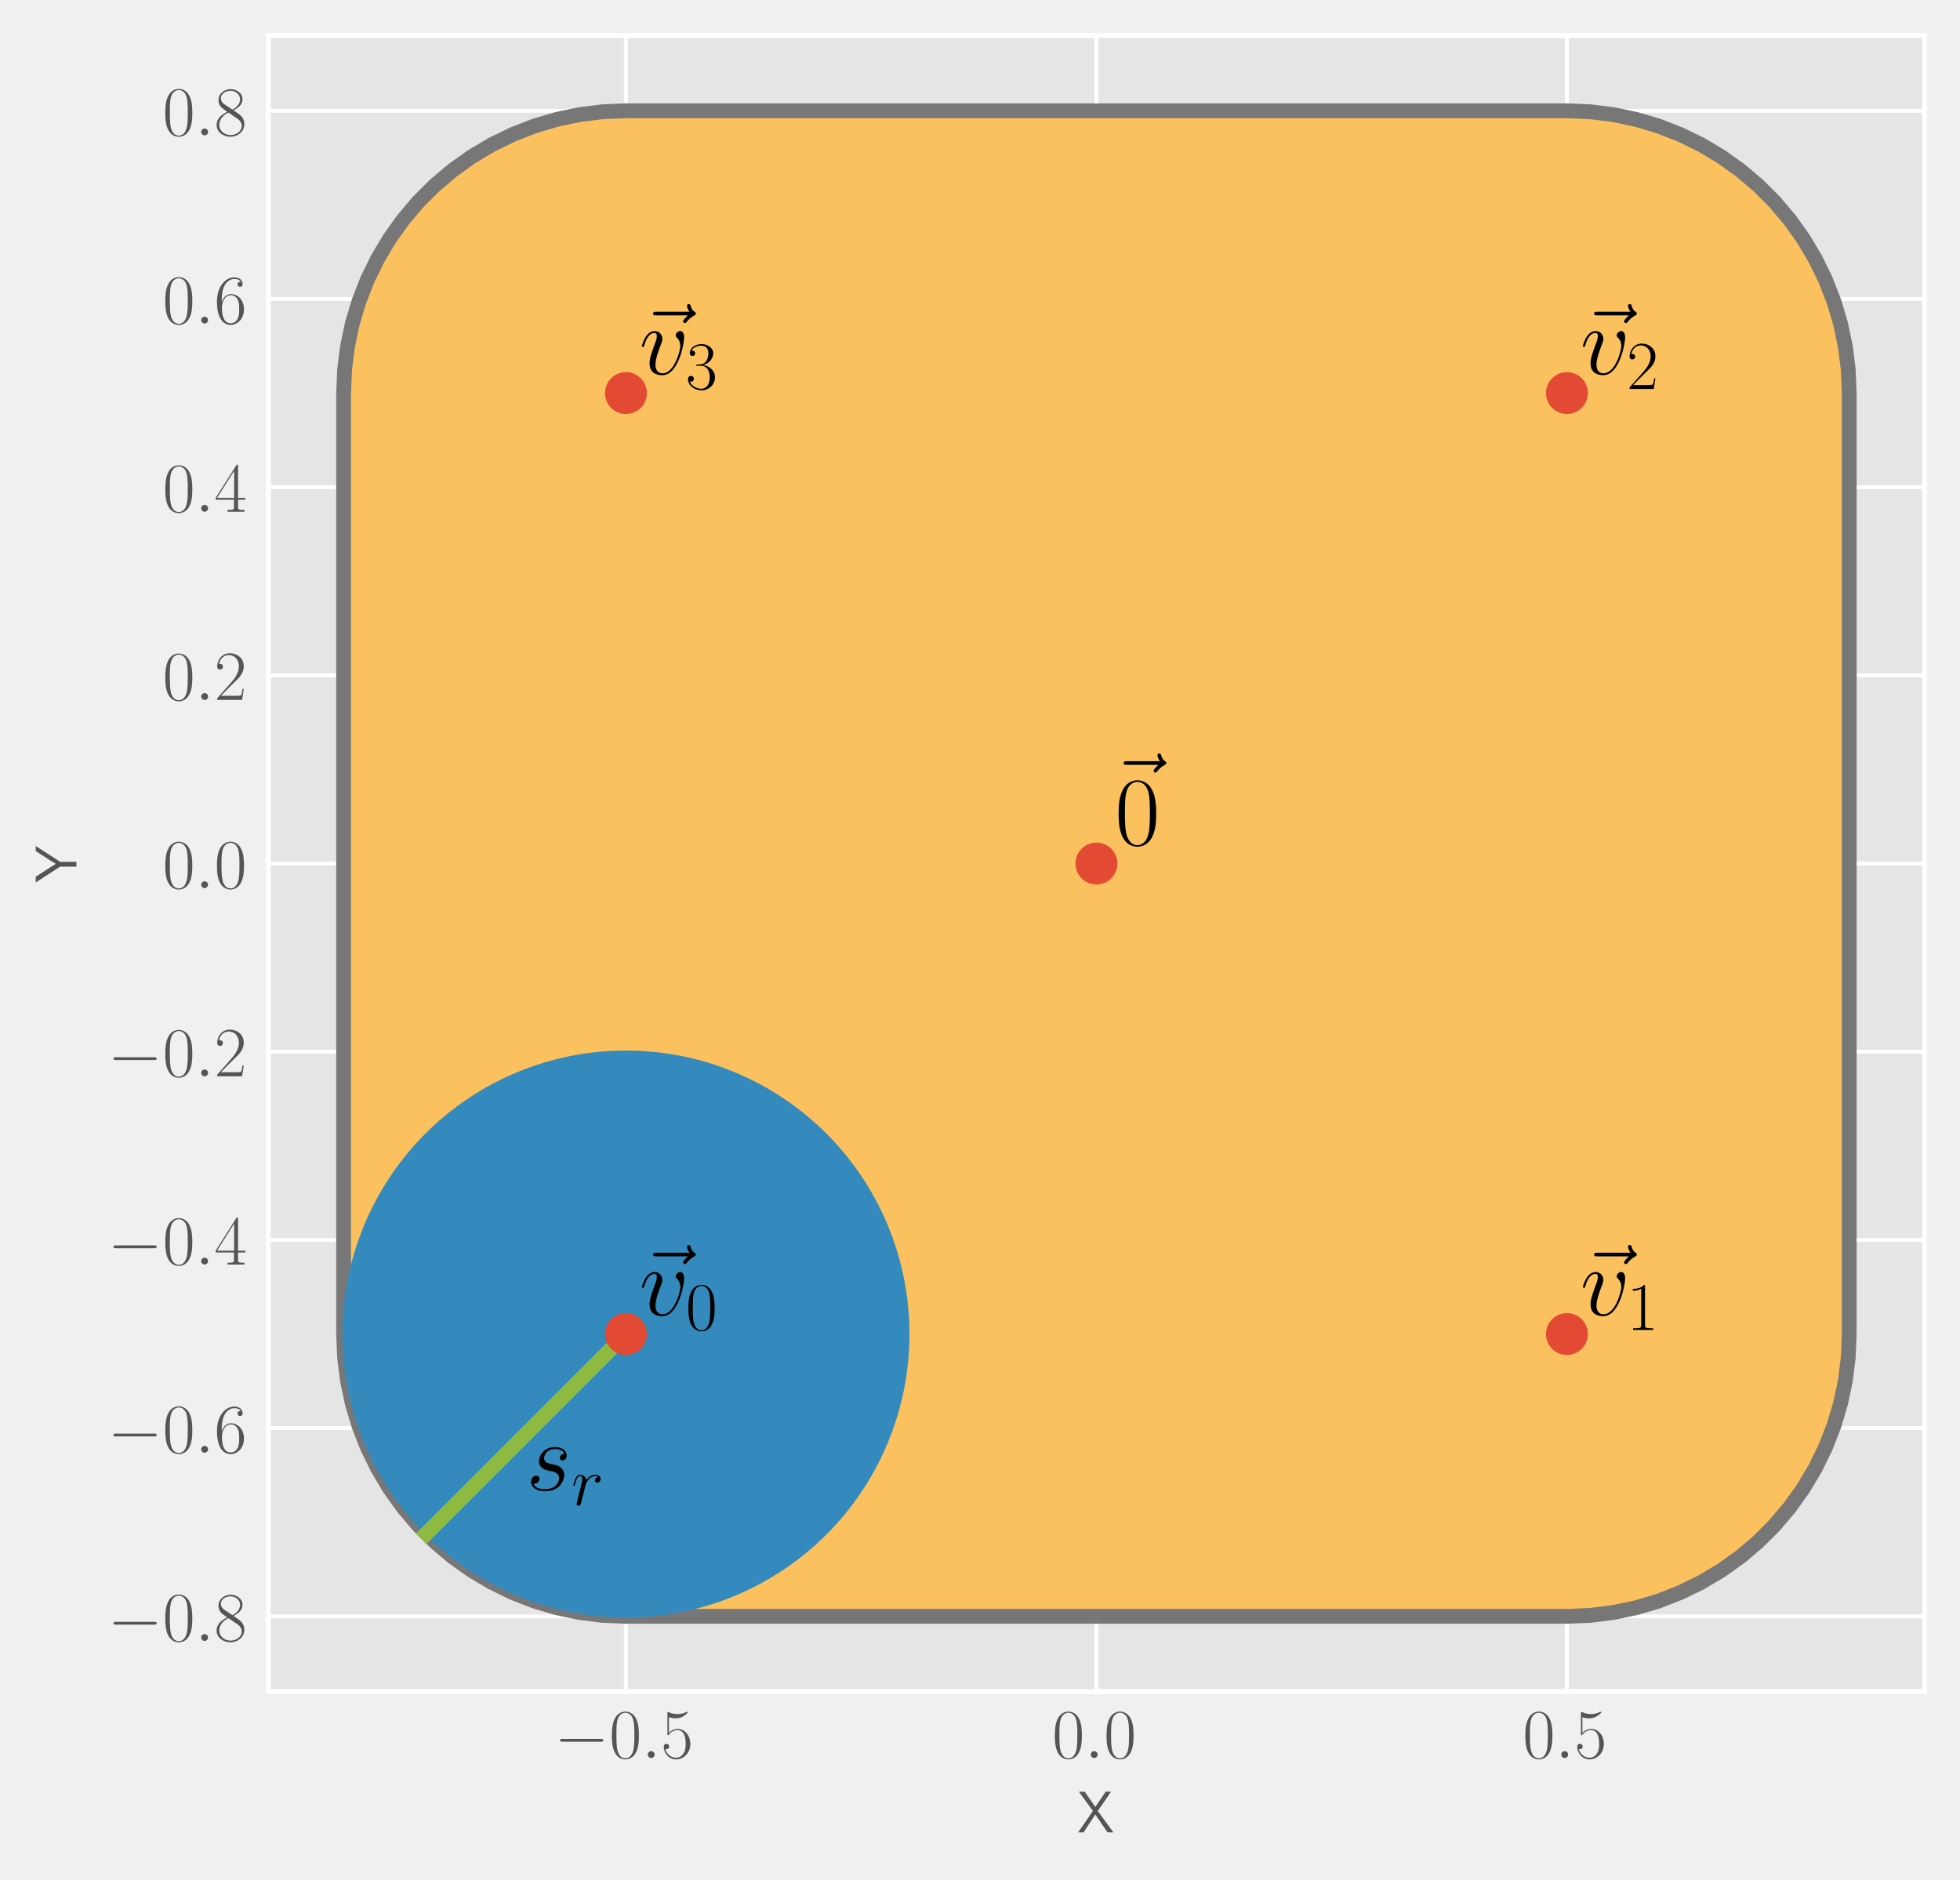
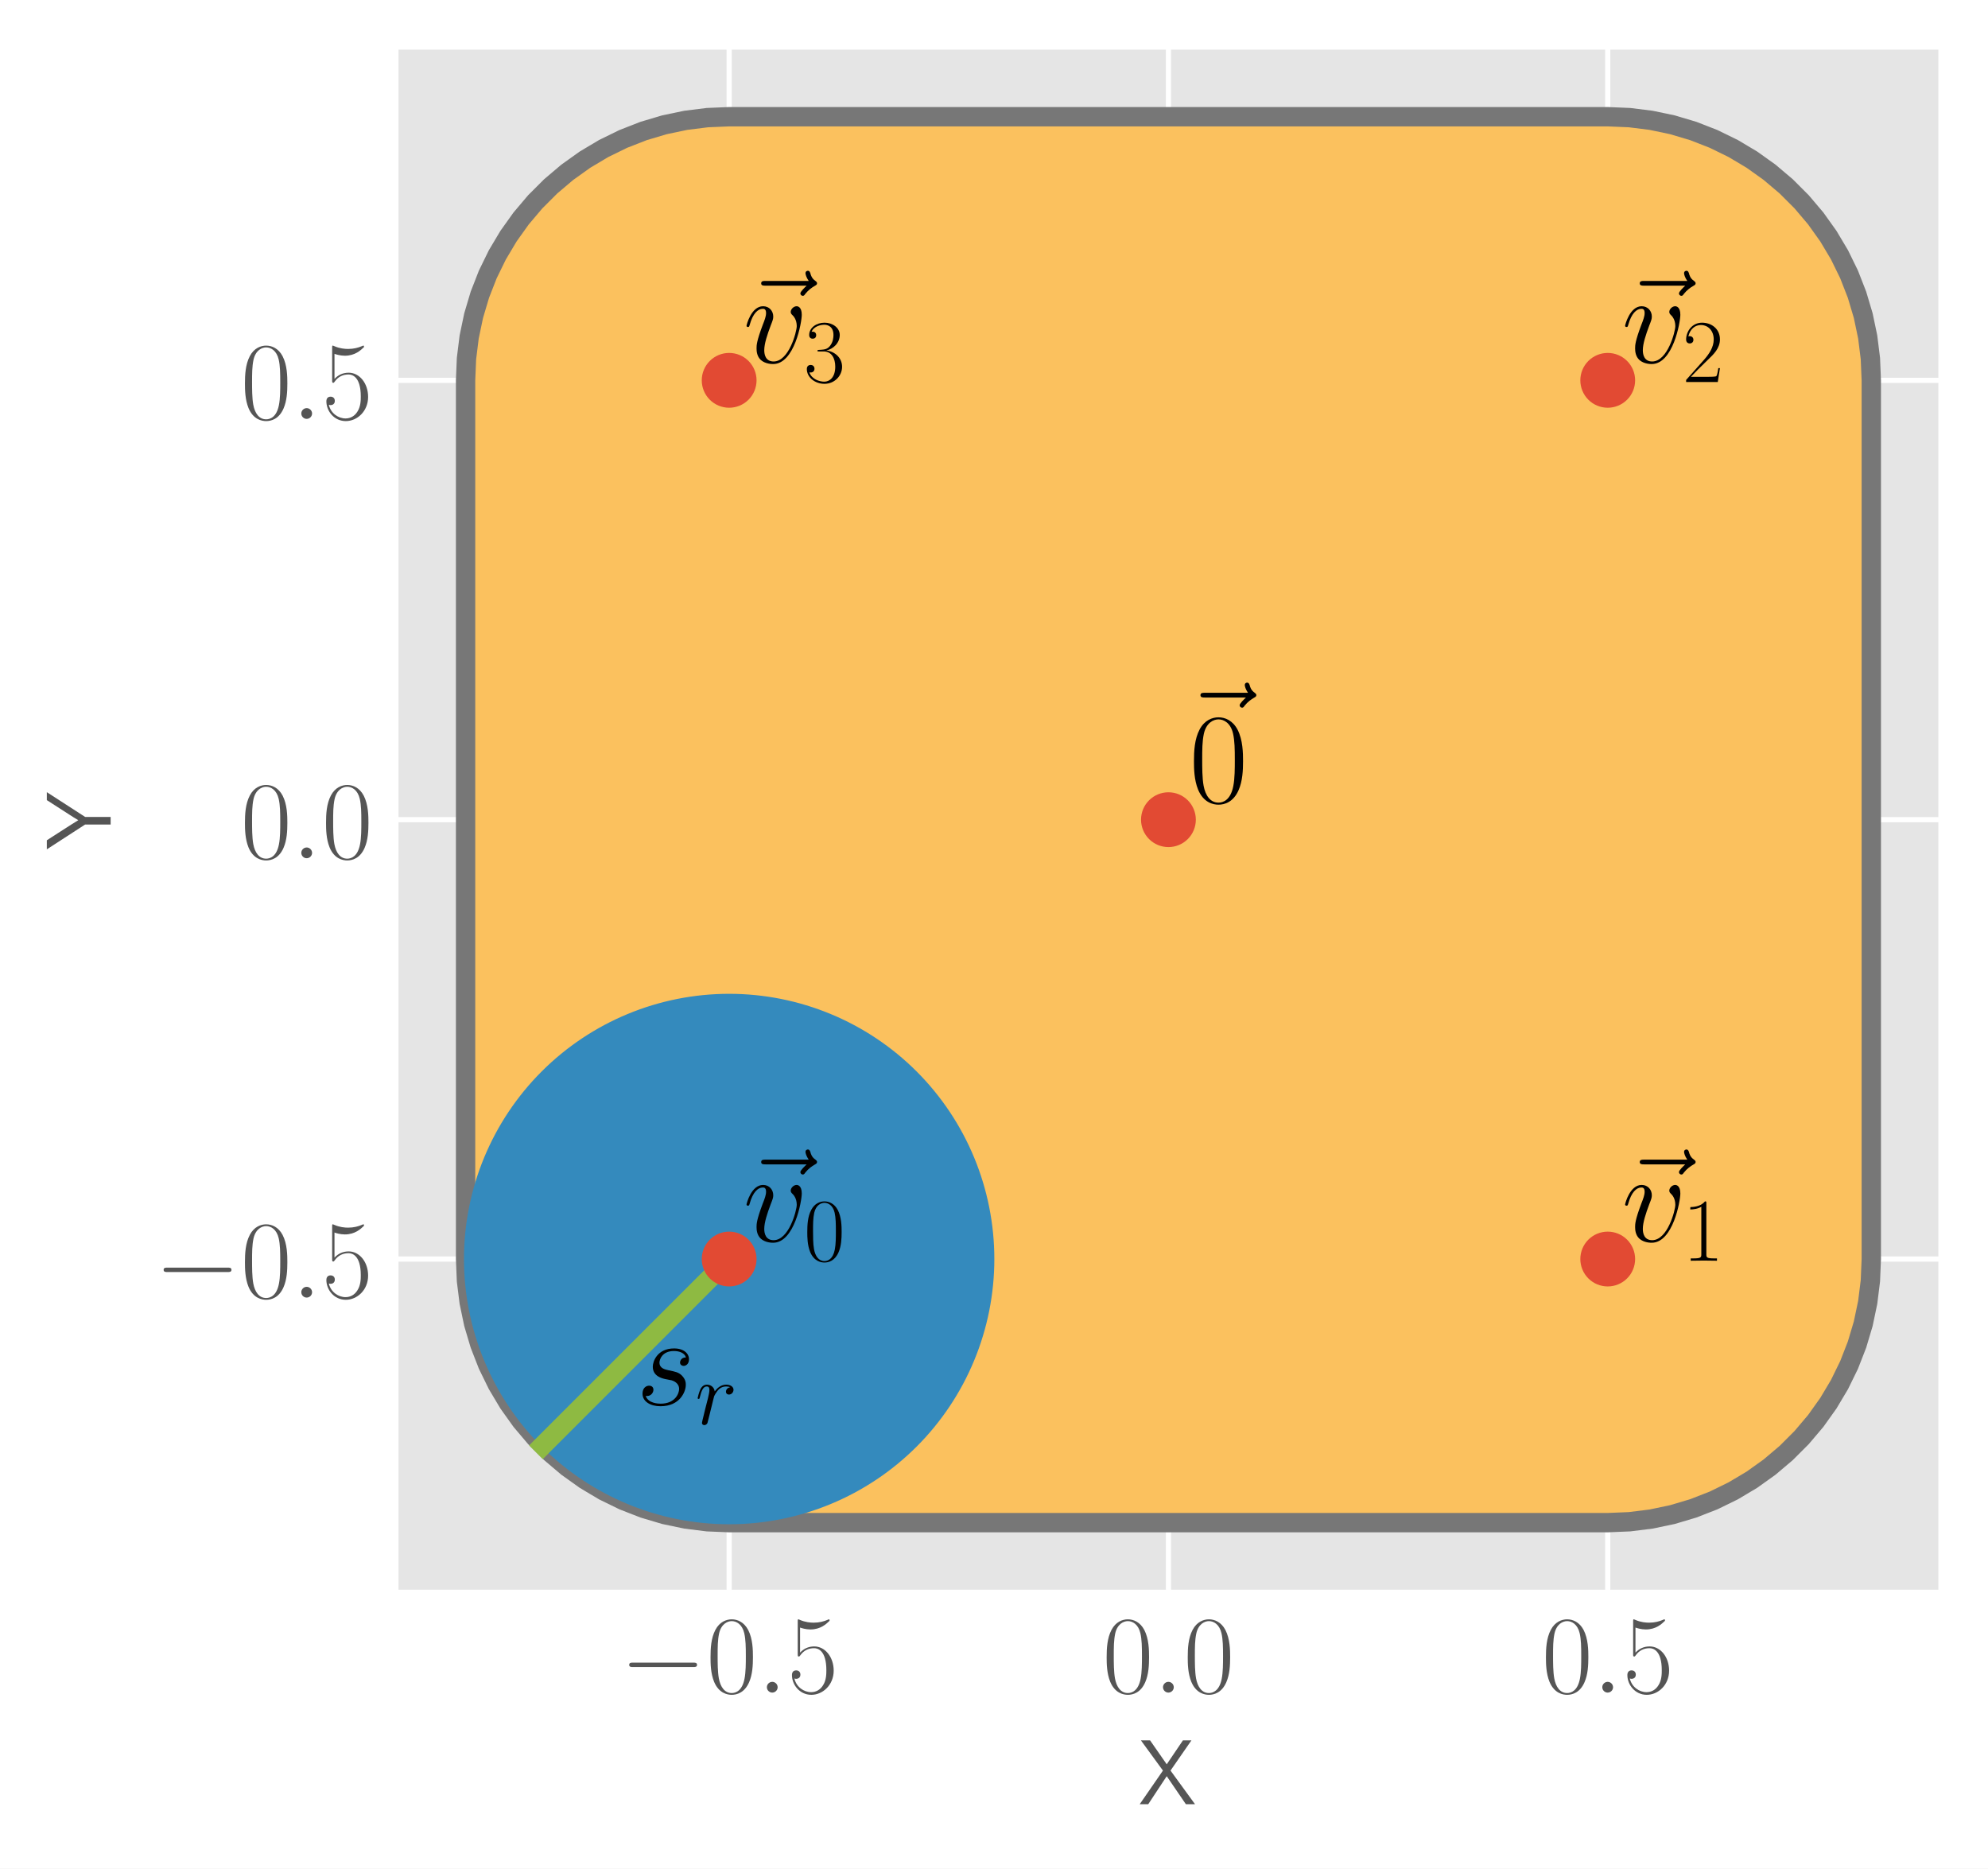
- <svg xmlns="http://www.w3.org/2000/svg" xmlns:xlink="http://www.w3.org/1999/xlink" width="397.579pt" height="381.224pt" viewBox="0 0 397.579 381.224" version="1.1">
+ <svg xmlns="http://www.w3.org/2000/svg" xmlns:xlink="http://www.w3.org/1999/xlink" width="308.362pt" height="289.803pt" viewBox="0 0 308.362 289.803" version="1.1">
  <defs>
    <style type="text/css">*{stroke-linejoin: round; stroke-linecap: butt}</style>
  </defs>
  <g id="figure_1">
    <g id="patch_1">
-       <path d="M 0 381.224  L 397.579 381.224  L 397.579 0  L 0 0  L 0 381.224  z " style="fill: none" />
+       <path d="M 0 289.803  L 308.362 289.803  L 308.362 0  L 0 0  z " style="fill: #ffffff" />
    </g>
    <g id="axes_1">
      <g id="patch_2">
-         <path d="M 54.434 343.145  L 390.379 343.145  L 390.379 7.2  L 54.434 7.2  z " style="fill: #e5e5e5" />
+         <path d="M 61.315 247.047  L 301.162 247.047  L 301.162 7.2  L 61.315 7.2  z " style="fill: #e5e5e5" />
      </g>
      <g id="matplotlib.axis_1">
        <g id="xtick_1">
          <g id="line2d_1">
-             <path d="M 126.968 343.145  L 126.968 7.2  " clip-path="url(#p2681660266)" style="fill: none; stroke: #ffffff; stroke-width: 0.8; stroke-linecap: square" />
+             <path d="M 113.1 247.047  L 113.1 7.2  " clip-path="url(#p1473db6a62)" style="fill: none; stroke: #ffffff; stroke-width: 0.8; stroke-linecap: square" />
          </g>
          <g id="line2d_2" />
          <g id="text_1">
-             <g style="fill: #555555" transform="translate(112.414 356.6074)scale(0.144 -0.144)">
+             <g style="fill: #555555" transform="translate(96.16866 262.5019) scale(0.1728 -0.1728)">
              <defs>
                <path id="CMSY10-0" d="M 4218 1472  C 4326 1472 4442 1472 4442 1600  C 4442 1728 4326 1728 4218 1728  L 755 1728  C 646 1728 531 1728 531 1600  C 531 1472 646 1472 755 1472  L 4218 1472  z " transform="scale(0.015625)" />
-                 <path id="CMR17-30" d="M 2688 2025  C 2688 2416 2682 3080 2413 3591  C 2176 4039 1798 4198 1466 4198  C 1158 4198 768 4058 525 3597  C 269 3118 243 2524 243 2025  C 243 1661 250 1106 448 619  C 723 -39 1216 -128 1466 -128  C 1760 -128 2208 -7 2470 600  C 2662 1042 2688 1559 2688 2025  z M 1466 -26  C 1056 -26 813 325 723 812  C 653 1188 653 1738 653 2096  C 653 2588 653 2997 736 3387  C 858 3929 1216 4096 1466 4096  C 1728 4096 2067 3923 2189 3400  C 2272 3036 2278 2607 2278 2096  C 2278 1680 2278 1169 2202 792  C 2067 95 1690 -26 1466 -26  z " transform="scale(0.015625)" />
-                 <path id="CMMI12-3a" d="M 1178 307  C 1178 492 1024 619 870 619  C 685 619 557 466 557 313  C 557 128 710 0 864 0  C 1050 0 1178 153 1178 307  z " transform="scale(0.015625)" />
-                 <path id="CMR17-35" d="M 730 3692  C 794 3666 1056 3584 1325 3584  C 1920 3584 2246 3911 2432 4100  C 2432 4157 2432 4192 2394 4192  C 2387 4192 2374 4192 2323 4163  C 2099 4058 1837 3973 1517 3973  C 1325 3973 1037 3999 723 4139  C 653 4171 640 4171 634 4171  C 602 4171 595 4164 595 4037  L 595 2203  C 595 2089 595 2057 659 2057  C 691 2057 704 2070 736 2114  C 941 2401 1222 2522 1542 2522  C 1766 2522 2246 2382 2246 1289  C 2246 1085 2246 715 2054 421  C 1894 159 1645 25 1370 25  C 947 25 518 320 403 814  C 429 807 480 795 506 795  C 589 795 749 840 749 1038  C 749 1210 627 1280 506 1280  C 358 1280 262 1190 262 1011  C 262 454 704 -128 1382 -128  C 2042 -128 2669 440 2669 1264  C 2669 2030 2170 2624 1549 2624  C 1222 2624 947 2503 730 2274  L 730 3692  z " transform="scale(0.015625)" />
+                 <path id="CMR17-30" d="M 2688 2038  C 2688 2430 2682 3099 2413 3613  C 2176 4063 1798 4224 1466 4224  C 1158 4224 768 4082 525 3620  C 269 3137 243 2539 243 2038  C 243 1671 250 1112 448 623  C 723 -39 1216 -128 1466 -128  C 1760 -128 2208 -7 2470 604  C 2662 1048 2688 1568 2688 2038  z M 1466 -26  C 1056 -26 813 328 723 816  C 653 1196 653 1749 653 2109  C 653 2604 653 3015 736 3407  C 858 3954 1216 4121 1466 4121  C 1728 4121 2067 3947 2189 3420  C 2272 3054 2278 2623 2278 2109  C 2278 1691 2278 1176 2202 797  C 2067 96 1690 -26 1466 -26  z " transform="scale(0.015625)" />
+                 <path id="CMMI12-3a" d="M 1178 307  C 1178 492 1024 620 870 620  C 685 620 557 467 557 313  C 557 128 710 0 864 0  C 1050 0 1178 153 1178 307  z " transform="scale(0.015625)" />
+                 <path id="CMR17-35" d="M 730 3750  C 794 3724 1056 3641 1325 3641  C 1920 3641 2246 3961 2432 4140  C 2432 4191 2432 4224 2394 4224  C 2387 4224 2374 4224 2323 4198  C 2099 4102 1837 4032 1517 4032  C 1325 4032 1037 4055 723 4191  C 653 4224 640 4224 634 4224  C 602 4224 595 4217 595 4090  L 595 2231  C 595 2113 595 2080 659 2080  C 691 2080 704 2093 736 2139  C 941 2435 1222 2560 1542 2560  C 1766 2560 2246 2415 2246 1293  C 2246 1087 2246 716 2054 422  C 1894 159 1645 25 1370 25  C 947 25 518 319 403 812  C 429 806 480 793 506 793  C 589 793 749 838 749 1036  C 749 1209 627 1280 506 1280  C 358 1280 262 1190 262 1011  C 262 454 704 -128 1382 -128  C 2042 -128 2669 441 2669 1267  C 2669 2054 2170 2662 1549 2662  C 1222 2662 947 2540 730 2304  L 730 3750  z " transform="scale(0.015625)" />
              </defs>
              <use xlink:href="#CMSY10-0" transform="scale(0.996264)" />
-               <use xlink:href="#CMR17-30" transform="translate(77.48747 0)scale(0.996264)" />
-               <use xlink:href="#CMMI12-3a" transform="translate(123.1779 0)scale(0.996264)" />
-               <use xlink:href="#CMR17-35" transform="translate(150.2751 0)scale(0.996264)" />
+               <use xlink:href="#CMR17-30" transform="translate(77.48747 0) scale(0.996264)" />
+               <use xlink:href="#CMMI12-3a" transform="translate(123.1779 0) scale(0.996264)" />
+               <use xlink:href="#CMR17-35" transform="translate(150.2751 0) scale(0.996264)" />
            </g>
          </g>
        </g>
        <g id="xtick_2">
          <g id="line2d_3">
-             <path d="M 222.406 343.145  L 222.406 7.2  " clip-path="url(#p2681660266)" style="fill: none; stroke: #ffffff; stroke-width: 0.8; stroke-linecap: square" />
+             <path d="M 181.238 247.047  L 181.238 7.2  " clip-path="url(#p1473db6a62)" style="fill: none; stroke: #ffffff; stroke-width: 0.8; stroke-linecap: square" />
          </g>
          <g id="line2d_4" />
          <g id="text_2">
-             <g style="fill: #555555" transform="translate(213.4319 356.6074)scale(0.144 -0.144)">
-               <use xlink:href="#CMR17-30" transform="scale(0.996264)" />
-               <use xlink:href="#CMMI12-3a" transform="translate(45.69048 0)scale(0.996264)" />
-               <use xlink:href="#CMR17-30" transform="translate(72.78765 0)scale(0.996264)" />
+             <g style="fill: #555555" transform="translate(171.0019 262.5019) scale(0.1728 -0.1728)">
+               <use xlink:href="#CMR17-30" transform="scale(0.996264)" />
+               <use xlink:href="#CMMI12-3a" transform="translate(45.69048 0) scale(0.996264)" />
+               <use xlink:href="#CMR17-30" transform="translate(72.78765 0) scale(0.996264)" />
            </g>
          </g>
        </g>
        <g id="xtick_3">
          <g id="line2d_5">
-             <path d="M 317.845 343.145  L 317.845 7.2  " clip-path="url(#p2681660266)" style="fill: none; stroke: #ffffff; stroke-width: 0.8; stroke-linecap: square" />
+             <path d="M 249.377 247.047  L 249.377 7.2  " clip-path="url(#p1473db6a62)" style="fill: none; stroke: #ffffff; stroke-width: 0.8; stroke-linecap: square" />
          </g>
          <g id="line2d_6" />
          <g id="text_3">
-             <g style="fill: #555555" transform="translate(308.8708 356.6074)scale(0.144 -0.144)">
-               <use xlink:href="#CMR17-30" transform="scale(0.996264)" />
-               <use xlink:href="#CMMI12-3a" transform="translate(45.69048 0)scale(0.996264)" />
-               <use xlink:href="#CMR17-35" transform="translate(72.78765 0)scale(0.996264)" />
+             <g style="fill: #555555" transform="translate(239.1401 262.5019) scale(0.1728 -0.1728)">
+               <use xlink:href="#CMR17-30" transform="scale(0.996264)" />
+               <use xlink:href="#CMMI12-3a" transform="translate(45.69048 0) scale(0.996264)" />
+               <use xlink:href="#CMR17-35" transform="translate(72.78765 0) scale(0.996264)" />
            </g>
          </g>
        </g>
        <g id="text_4">
-           <g style="fill: #555555" transform="translate(218.5391 371.6991)scale(0.12 -0.12)">
+           <g style="fill: #555555" transform="translate(176.5975 279.8131) scale(0.144 -0.144)">
            <defs>
-               <path id="CMSS17-58" d="M 2214 2329  L 3661 4416  L 3072 4416  L 1952 2762  L 800 4416  L 166 4416  L 1690 2329  L 83 0  L 672 0  L 1952 1941  L 3277 0  L 3910 0  L 2214 2329  z " transform="scale(0.015625)" />
+               <path id="CMSS17-58" d="M 2214 2328  L 3661 4416  L 3072 4416  L 1952 2761  L 800 4416  L 166 4416  L 1690 2328  L 83 0  L 672 0  L 1952 1940  L 3277 0  L 3910 0  L 2214 2328  z " transform="scale(0.015625)" />
            </defs>
            <use xlink:href="#CMSS17-58" transform="scale(0.996264)" />
          </g>
        </g>
      </g>
      <g id="matplotlib.axis_2">
        <g id="ytick_1">
          <g id="line2d_7">
-             <path d="M 54.434 327.875  L 390.379 327.875  " clip-path="url(#p2681660266)" style="fill: none; stroke: #ffffff; stroke-width: 0.8; stroke-linecap: square" />
+             <path d="M 61.315 195.262  L 301.162 195.262  " clip-path="url(#p1473db6a62)" style="fill: none; stroke: #ffffff; stroke-width: 0.8; stroke-linecap: square" />
          </g>
          <g id="line2d_8" />
          <g id="text_5">
-             <g style="fill: #555555" transform="translate(21.82678 332.8559)scale(0.144 -0.144)">
-               <defs>
-                 <path id="CMR17-38" d="M 1741 2264  C 2144 2467 2554 2773 2554 3263  C 2554 3841 1990 4179 1472 4179  C 890 4179 378 3759 378 3180  C 378 3021 416 2747 666 2505  C 730 2442 998 2251 1171 2130  C 883 1983 211 1634 211 934  C 211 279 838 -128 1459 -128  C 2144 -128 2720 362 2720 1010  C 2720 1590 2330 1857 2074 2029  L 1741 2264  z M 902 2822  C 851 2854 595 3051 595 3351  C 595 3739 998 4032 1459 4032  C 1965 4032 2336 3676 2336 3262  C 2336 2669 1670 2331 1638 2331  C 1632 2331 1626 2331 1574 2370  L 902 2822  z M 2080 1519  C 2176 1449 2483 1240 2483 851  C 2483 381 2010 25 1472 25  C 890 25 448 438 448 940  C 448 1443 838 1862 1280 2060  L 2080 1519  z " transform="scale(0.015625)" />
-               </defs>
+             <g style="fill: #555555" transform="translate(23.95215 201.2393) scale(0.1728 -0.1728)">
              <use xlink:href="#CMSY10-0" transform="scale(0.996264)" />
-               <use xlink:href="#CMR17-30" transform="translate(77.48747 0)scale(0.996264)" />
-               <use xlink:href="#CMMI12-3a" transform="translate(123.1779 0)scale(0.996264)" />
-               <use xlink:href="#CMR17-38" transform="translate(150.2751 0)scale(0.996264)" />
+               <use xlink:href="#CMR17-30" transform="translate(77.48747 0) scale(0.996264)" />
+               <use xlink:href="#CMMI12-3a" transform="translate(123.1779 0) scale(0.996264)" />
+               <use xlink:href="#CMR17-35" transform="translate(150.2751 0) scale(0.996264)" />
            </g>
          </g>
        </g>
        <g id="ytick_2">
          <g id="line2d_9">
-             <path d="M 54.434 289.699  L 390.379 289.699  " clip-path="url(#p2681660266)" style="fill: none; stroke: #ffffff; stroke-width: 0.8; stroke-linecap: square" />
+             <path d="M 61.315 127.123  L 301.162 127.123  " clip-path="url(#p1473db6a62)" style="fill: none; stroke: #ffffff; stroke-width: 0.8; stroke-linecap: square" />
          </g>
          <g id="line2d_10" />
          <g id="text_6">
-             <g style="fill: #555555" transform="translate(21.82678 294.6803)scale(0.144 -0.144)">
-               <defs>
-                 <path id="CMR17-36" d="M 678 2176  C 678 3690 1395 4032 1811 4032  C 1946 4032 2272 4009 2400 3776  C 2298 3776 2106 3776 2106 3553  C 2106 3381 2246 3323 2336 3323  C 2394 3323 2566 3348 2566 3560  C 2566 3954 2246 4179 1805 4179  C 1043 4179 243 3390 243 1984  C 243 253 966 -128 1478 -128  C 2099 -128 2688 427 2688 1283  C 2688 2081 2170 2662 1517 2662  C 1126 2662 838 2407 678 1960  L 678 2176  z M 1478 25  C 691 25 691 1200 691 1436  C 691 1896 909 2560 1504 2560  C 1613 2560 1926 2560 2138 2120  C 2253 1870 2253 1609 2253 1289  C 2253 944 2253 690 2118 434  C 1978 171 1773 25 1478 25  z " transform="scale(0.015625)" />
-               </defs>
-               <use xlink:href="#CMSY10-0" transform="scale(0.996264)" />
-               <use xlink:href="#CMR17-30" transform="translate(77.48747 0)scale(0.996264)" />
-               <use xlink:href="#CMMI12-3a" transform="translate(123.1779 0)scale(0.996264)" />
-               <use xlink:href="#CMR17-36" transform="translate(150.2751 0)scale(0.996264)" />
+             <g style="fill: #555555" transform="translate(37.34197 133.101) scale(0.1728 -0.1728)">
+               <use xlink:href="#CMR17-30" transform="scale(0.996264)" />
+               <use xlink:href="#CMMI12-3a" transform="translate(45.69048 0) scale(0.996264)" />
+               <use xlink:href="#CMR17-30" transform="translate(72.78765 0) scale(0.996264)" />
            </g>
          </g>
        </g>
        <g id="ytick_3">
          <g id="line2d_11">
-             <path d="M 54.434 251.523  L 390.379 251.523  " clip-path="url(#p2681660266)" style="fill: none; stroke: #ffffff; stroke-width: 0.8; stroke-linecap: square" />
+             <path d="M 61.315 58.985  L 301.162 58.985  " clip-path="url(#p1473db6a62)" style="fill: none; stroke: #ffffff; stroke-width: 0.8; stroke-linecap: square" />
          </g>
          <g id="line2d_12" />
          <g id="text_7">
-             <g style="fill: #555555" transform="translate(21.82678 256.5048)scale(0.144 -0.144)">
-               <defs>
-                 <path id="CMR17-34" d="M 2150 4122  C 2150 4256 2144 4256 2029 4256  L 128 1254  L 128 1088  L 1779 1088  L 1779 457  C 1779 224 1766 160 1318 160  L 1197 160  L 1197 0  C 1402 0 1747 0 1965 0  C 2182 0 2528 0 2733 0  L 2733 160  L 2611 160  C 2163 160 2150 224 2150 457  L 2150 1088  L 2803 1088  L 2803 1254  L 2150 1254  L 2150 4122  z M 1798 3703  L 1798 1254  L 256 1254  L 1798 3703  z " transform="scale(0.015625)" />
-               </defs>
-               <use xlink:href="#CMSY10-0" transform="scale(0.996264)" />
-               <use xlink:href="#CMR17-30" transform="translate(77.48747 0)scale(0.996264)" />
-               <use xlink:href="#CMMI12-3a" transform="translate(123.1779 0)scale(0.996264)" />
-               <use xlink:href="#CMR17-34" transform="translate(150.2751 0)scale(0.996264)" />
-             </g>
-           </g>
-         </g>
-         <g id="ytick_4">
-           <g id="line2d_13">
-             <path d="M 54.434 213.348  L 390.379 213.348  " clip-path="url(#p2681660266)" style="fill: none; stroke: #ffffff; stroke-width: 0.8; stroke-linecap: square" />
-           </g>
-           <g id="line2d_14" />
-           <g id="text_8">
-             <g style="fill: #555555" transform="translate(21.82678 218.3293)scale(0.144 -0.144)">
-               <defs>
-                 <path id="CMR17-32" d="M 2669 989  L 2554 989  C 2490 536 2438 459 2413 420  C 2381 369 1920 369 1830 369  L 602 369  C 832 619 1280 1072 1824 1597  C 2214 1967 2669 2402 2669 3035  C 2669 3790 2067 4224 1395 4224  C 691 4224 262 3604 262 3030  C 262 2780 448 2748 525 2748  C 589 2748 781 2787 781 3010  C 781 3207 614 3264 525 3264  C 486 3264 448 3258 422 3245  C 544 3790 915 4058 1306 4058  C 1862 4058 2227 3617 2227 3035  C 2227 2479 1901 2000 1536 1584  L 262 146  L 262 0  L 2515 0  L 2669 989  z " transform="scale(0.015625)" />
-               </defs>
-               <use xlink:href="#CMSY10-0" transform="scale(0.996264)" />
-               <use xlink:href="#CMR17-30" transform="translate(77.48747 0)scale(0.996264)" />
-               <use xlink:href="#CMMI12-3a" transform="translate(123.1779 0)scale(0.996264)" />
-               <use xlink:href="#CMR17-32" transform="translate(150.2751 0)scale(0.996264)" />
-             </g>
-           </g>
-         </g>
-         <g id="ytick_5">
-           <g id="line2d_15">
-             <path d="M 54.434 175.172  L 390.379 175.172  " clip-path="url(#p2681660266)" style="fill: none; stroke: #ffffff; stroke-width: 0.8; stroke-linecap: square" />
-           </g>
-           <g id="line2d_16" />
-           <g id="text_9">
-             <g style="fill: #555555" transform="translate(32.98496 180.1537)scale(0.144 -0.144)">
-               <use xlink:href="#CMR17-30" transform="scale(0.996264)" />
-               <use xlink:href="#CMMI12-3a" transform="translate(45.69048 0)scale(0.996264)" />
-               <use xlink:href="#CMR17-30" transform="translate(72.78765 0)scale(0.996264)" />
-             </g>
-           </g>
-         </g>
-         <g id="ytick_6">
-           <g id="line2d_17">
-             <path d="M 54.434 136.997  L 390.379 136.997  " clip-path="url(#p2681660266)" style="fill: none; stroke: #ffffff; stroke-width: 0.8; stroke-linecap: square" />
-           </g>
-           <g id="line2d_18" />
-           <g id="text_10">
-             <g style="fill: #555555" transform="translate(32.98496 141.9782)scale(0.144 -0.144)">
-               <use xlink:href="#CMR17-30" transform="scale(0.996264)" />
-               <use xlink:href="#CMMI12-3a" transform="translate(45.69048 0)scale(0.996264)" />
-               <use xlink:href="#CMR17-32" transform="translate(72.78765 0)scale(0.996264)" />
-             </g>
-           </g>
-         </g>
-         <g id="ytick_7">
-           <g id="line2d_19">
-             <path d="M 54.434 98.821  L 390.379 98.821  " clip-path="url(#p2681660266)" style="fill: none; stroke: #ffffff; stroke-width: 0.8; stroke-linecap: square" />
-           </g>
-           <g id="line2d_20" />
-           <g id="text_11">
-             <g style="fill: #555555" transform="translate(32.98496 103.8026)scale(0.144 -0.144)">
-               <use xlink:href="#CMR17-30" transform="scale(0.996264)" />
-               <use xlink:href="#CMMI12-3a" transform="translate(45.69048 0)scale(0.996264)" />
-               <use xlink:href="#CMR17-34" transform="translate(72.78765 0)scale(0.996264)" />
-             </g>
-           </g>
-         </g>
-         <g id="ytick_8">
-           <g id="line2d_21">
-             <path d="M 54.434 60.646  L 390.379 60.646  " clip-path="url(#p2681660266)" style="fill: none; stroke: #ffffff; stroke-width: 0.8; stroke-linecap: square" />
-           </g>
-           <g id="line2d_22" />
-           <g id="text_12">
-             <g style="fill: #555555" transform="translate(32.98496 65.62708)scale(0.144 -0.144)">
-               <use xlink:href="#CMR17-30" transform="scale(0.996264)" />
-               <use xlink:href="#CMMI12-3a" transform="translate(45.69048 0)scale(0.996264)" />
-               <use xlink:href="#CMR17-36" transform="translate(72.78765 0)scale(0.996264)" />
-             </g>
-           </g>
-         </g>
-         <g id="ytick_9">
-           <g id="line2d_23">
-             <path d="M 54.434 22.47  L 390.379 22.47  " clip-path="url(#p2681660266)" style="fill: none; stroke: #ffffff; stroke-width: 0.8; stroke-linecap: square" />
-           </g>
-           <g id="line2d_24" />
-           <g id="text_13">
-             <g style="fill: #555555" transform="translate(32.98496 27.45153)scale(0.144 -0.144)">
-               <use xlink:href="#CMR17-30" transform="scale(0.996264)" />
-               <use xlink:href="#CMMI12-3a" transform="translate(45.69048 0)scale(0.996264)" />
-               <use xlink:href="#CMR17-38" transform="translate(72.78765 0)scale(0.996264)" />
-             </g>
-           </g>
-         </g>
-         <g id="text_14">
-           <g style="fill: #555555" transform="translate(15.50218 179.0398)rotate(-90)scale(0.12 -0.12)">
+             <g style="fill: #555555" transform="translate(37.34197 64.96268) scale(0.1728 -0.1728)">
+               <use xlink:href="#CMR17-30" transform="scale(0.996264)" />
+               <use xlink:href="#CMMI12-3a" transform="translate(45.69048 0) scale(0.996264)" />
+               <use xlink:href="#CMR17-35" transform="translate(72.78765 0) scale(0.996264)" />
+             </g>
+           </g>
+         </g>
+         <g id="text_8">
+           <g style="fill: #555555" transform="translate(17.16262 131.7643) rotate(-90) scale(0.144 -0.144)">
            <defs>
-               <path id="CMSS17-59" d="M 3974 4416  L 3424 4416  L 2432 2877  C 2355 2755 2138 2425 2035 2240  L 1722 2743  L 646 4416  L 19 4416  L 1734 1769  L 1734 0  L 2259 0  L 2259 1763  L 3974 4416  z " transform="scale(0.015625)" />
+               <path id="CMSS17-59" d="M 3974 4416  L 3424 4416  L 2432 2875  C 2355 2754 2138 2424 2035 2239  L 1722 2742  L 646 4416  L 19 4416  L 1734 1769  L 1734 0  L 2259 0  L 2259 1762  L 3974 4416  z " transform="scale(0.015625)" />
            </defs>
            <use xlink:href="#CMSS17-59" transform="scale(0.996264)" />
          </g>
        </g>
      </g>
      <g id="patch_3">
-         <path d="M 69.704 270.611  L 69.9 275.34  L 70.485 280.036  L 71.457 284.669  L 72.807 289.205  L 74.527 293.614  L 76.606 297.866  L 79.029 301.931  L 81.779 305.783  L 84.838 309.395  L 88.184 312.741  L 91.796 315.8  L 95.648 318.55  L 99.713 320.973  L 103.965 323.051  L 108.374 324.772  L 112.91 326.122  L 117.542 327.094  L 122.239 327.679  L 126.968 327.875  L 317.845 327.875  L 322.574 327.679  L 327.271 327.094  L 331.903 326.122  L 336.439 324.772  L 340.848 323.051  L 345.1 320.973  L 349.165 318.55  L 353.017 315.8  L 356.629 312.741  L 359.975 309.395  L 363.034 305.783  L 365.784 301.931  L 368.207 297.866  L 370.286 293.614  L 372.006 289.205  L 373.356 284.669  L 374.328 280.036  L 374.913 275.34  L 375.109 270.611  L 375.109 79.734  L 374.913 75.005  L 374.328 70.308  L 373.356 65.676  L 372.006 61.14  L 370.286 56.731  L 368.207 52.479  L 365.784 48.413  L 363.034 44.562  L 359.975 40.95  L 356.629 37.604  L 353.017 34.545  L 349.165 31.795  L 345.1 29.372  L 340.848 27.293  L 336.439 25.573  L 331.903 24.222  L 327.271 23.251  L 322.574 22.666  L 317.845 22.47  L 126.968 22.47  L 122.239 22.666  L 117.542 23.251  L 112.91 24.222  L 108.374 25.573  L 103.965 27.293  L 99.713 29.372  L 95.648 31.795  L 91.796 34.545  L 88.184 37.604  L 84.838 40.95  L 81.779 44.562  L 79.029 48.413  L 76.606 52.479  L 74.527 56.731  L 72.807 61.14  L 71.457 65.676  L 70.485 70.308  L 69.9 75.005  L 69.704 79.734  z " clip-path="url(#p2681660266)" style="fill: #fbc15e; stroke: #777777; stroke-width: 3; stroke-linejoin: miter" />
+         <path d="M 72.217 195.262  L 72.357 198.638  L 72.775 201.991  L 73.468 205.298  L 74.432 208.536  L 75.661 211.684  L 77.145 214.72  L 78.874 217.623  L 80.838 220.373  L 83.021 222.951  L 85.411 225.34  L 87.989 227.524  L 90.739 229.488  L 93.642 231.217  L 96.678 232.701  L 99.825 233.929  L 103.064 234.894  L 106.371 235.587  L 109.724 236.005  L 113.1 236.145  L 249.377 236.145  L 252.753 236.005  L 256.106 235.587  L 259.413 234.894  L 262.651 233.929  L 265.799 232.701  L 268.835 231.217  L 271.738 229.488  L 274.487 227.524  L 277.066 225.34  L 279.455 222.951  L 281.639 220.373  L 283.602 217.623  L 285.332 214.72  L 286.816 211.684  L 288.044 208.536  L 289.009 205.298  L 289.702 201.991  L 290.12 198.638  L 290.26 195.262  L 290.26 58.985  L 290.12 55.609  L 289.702 52.256  L 289.009 48.949  L 288.044 45.71  L 286.816 42.563  L 285.332 39.527  L 283.602 36.624  L 281.639 33.874  L 279.455 31.296  L 277.066 28.907  L 274.487 26.723  L 271.738 24.759  L 268.835 23.03  L 265.799 21.546  L 262.651 20.317  L 259.413 19.353  L 256.106 18.66  L 252.753 18.242  L 249.377 18.102  L 113.1 18.102  L 109.724 18.242  L 106.371 18.66  L 103.064 19.353  L 99.825 20.317  L 96.678 21.546  L 93.642 23.03  L 90.739 24.759  L 87.989 26.723  L 85.411 28.907  L 83.021 31.296  L 80.838 33.874  L 78.874 36.624  L 77.145 39.527  L 75.661 42.563  L 74.432 45.71  L 73.468 48.949  L 72.775 52.256  L 72.357 55.609  L 72.217 58.985  z " clip-path="url(#p1473db6a62)" style="fill: #fbc15e; stroke: #777777; stroke-width: 3; stroke-linejoin: miter" />
      </g>
      <g id="patch_4">
-         <path d="M 126.968 327.875  C 142.154 327.875 156.72 321.841 167.459 311.103  C 178.197 300.364 184.231 285.798 184.231 270.611  C 184.231 255.425 178.197 240.858 167.459 230.12  C 156.72 219.382 142.154 213.348 126.968 213.348  C 111.781 213.348 97.215 219.382 86.476 230.12  C 75.738 240.858 69.704 255.425 69.704 270.611  C 69.704 285.798 75.738 300.364 86.476 311.103  C 97.215 321.841 111.781 327.875 126.968 327.875  z " clip-path="url(#p2681660266)" style="fill: #348abd; stroke: #348abd; stroke-width: 0.5; stroke-linejoin: miter" />
-       </g>
-       <g id="line2d_25">
-         <path d="M 126.968 270.611  L 86.476 311.103  " clip-path="url(#p2681660266)" style="fill: none; stroke: #8eba42; stroke-width: 3; stroke-linecap: square" />
-       </g>
-       <g id="line2d_26">
+         <path d="M 113.1 236.145  C 123.942 236.145 134.342 231.837 142.009 224.17  C 149.675 216.504 153.983 206.104 153.983 195.262  C 153.983 184.419 149.675 174.02 142.009 166.353  C 134.342 158.686 123.942 154.379 113.1 154.379  C 102.258 154.379 91.858 158.686 84.191 166.353  C 76.525 174.02 72.217 184.419 72.217 195.262  C 72.217 206.104 76.525 216.504 84.191 224.17  C 91.858 231.837 102.258 236.145 113.1 236.145  z " clip-path="url(#p1473db6a62)" style="fill: #348abd; stroke: #348abd; stroke-width: 0.5; stroke-linejoin: miter" />
+       </g>
+       <g id="line2d_13">
+         <path d="M 113.1 195.262  L 84.191 224.17  " clip-path="url(#p1473db6a62)" style="fill: none; stroke: #8eba42; stroke-width: 3; stroke-linecap: square" />
+       </g>
+       <g id="line2d_14">
        <defs>
-           <path id="m1cef71759a" d="M 0 3.75  C 0.995 3.75 1.948 3.355 2.652 2.652  C 3.355 1.948 3.75 0.995 3.75 0  C 3.75 -0.995 3.355 -1.948 2.652 -2.652  C 1.948 -3.355 0.995 -3.75 0 -3.75  C -0.995 -3.75 -1.948 -3.355 -2.652 -2.652  C -3.355 -1.948 -3.75 -0.995 -3.75 0  C -3.75 0.995 -3.355 1.948 -2.652 2.652  C -1.948 3.355 -0.995 3.75 0 3.75  z " style="stroke: #e24a33" />
+           <path id="m820d358ee1" d="M 0 3.75  C 0.995 3.75 1.948 3.355 2.652 2.652  C 3.355 1.948 3.75 0.995 3.75 0  C 3.75 -0.995 3.355 -1.948 2.652 -2.652  C 1.948 -3.355 0.995 -3.75 0 -3.75  C -0.995 -3.75 -1.948 -3.355 -2.652 -2.652  C -3.355 -1.948 -3.75 -0.995 -3.75 0  C -3.75 0.995 -3.355 1.948 -2.652 2.652  C -1.948 3.355 -0.995 3.75 0 3.75  z " style="stroke: #e24a33" />
        </defs>
-         <g clip-path="url(#p2681660266)">
-           <use xlink:href="#m1cef71759a" x="126.968" y="270.611" style="fill: #e24a33; stroke: #e24a33" />
-         </g>
-       </g>
-       <g id="line2d_27">
-         <g clip-path="url(#p2681660266)">
-           <use xlink:href="#m1cef71759a" x="317.845" y="270.611" style="fill: #e24a33; stroke: #e24a33" />
-         </g>
-       </g>
-       <g id="line2d_28">
-         <g clip-path="url(#p2681660266)">
-           <use xlink:href="#m1cef71759a" x="317.845" y="79.734" style="fill: #e24a33; stroke: #e24a33" />
-         </g>
-       </g>
-       <g id="line2d_29">
-         <g clip-path="url(#p2681660266)">
-           <use xlink:href="#m1cef71759a" x="126.968" y="79.734" style="fill: #e24a33; stroke: #e24a33" />
-         </g>
-       </g>
-       <g id="line2d_30">
-         <g clip-path="url(#p2681660266)">
-           <use xlink:href="#m1cef71759a" x="222.406" y="175.172" style="fill: #e24a33; stroke: #e24a33" />
+         <g clip-path="url(#p1473db6a62)">
+           <use xlink:href="#m820d358ee1" x="113.1" y="195.262" style="fill: #e24a33; stroke: #e24a33" />
+         </g>
+       </g>
+       <g id="line2d_15">
+         <g clip-path="url(#p1473db6a62)">
+           <use xlink:href="#m820d358ee1" x="249.377" y="195.262" style="fill: #e24a33; stroke: #e24a33" />
+         </g>
+       </g>
+       <g id="line2d_16">
+         <g clip-path="url(#p1473db6a62)">
+           <use xlink:href="#m820d358ee1" x="249.377" y="58.985" style="fill: #e24a33; stroke: #e24a33" />
+         </g>
+       </g>
+       <g id="line2d_17">
+         <g clip-path="url(#p1473db6a62)">
+           <use xlink:href="#m820d358ee1" x="113.1" y="58.985" style="fill: #e24a33; stroke: #e24a33" />
+         </g>
+       </g>
+       <g id="line2d_18">
+         <g clip-path="url(#p1473db6a62)">
+           <use xlink:href="#m820d358ee1" x="181.238" y="127.123" style="fill: #e24a33; stroke: #e24a33" />
        </g>
      </g>
      <g id="patch_5">
-         <path d="M 54.434 343.145  L 54.434 7.2  " style="fill: none; stroke: #ffffff; stroke-linejoin: miter; stroke-linecap: square" />
+         <path d="M 61.315 247.047  L 61.315 7.2  " style="fill: none; stroke: #ffffff; stroke-linejoin: miter; stroke-linecap: square" />
      </g>
      <g id="patch_6">
-         <path d="M 390.379 343.145  L 390.379 7.2  " style="fill: none; stroke: #ffffff; stroke-linejoin: miter; stroke-linecap: square" />
+         <path d="M 301.162 247.047  L 301.162 7.2  " style="fill: none; stroke: #ffffff; stroke-linejoin: miter; stroke-linecap: square" />
      </g>
      <g id="patch_7">
-         <path d="M 54.434 343.145  L 390.379 343.145  " style="fill: none; stroke: #ffffff; stroke-linejoin: miter; stroke-linecap: square" />
+         <path d="M 61.315 247.047  L 301.162 247.047  " style="fill: none; stroke: #ffffff; stroke-linejoin: miter; stroke-linecap: square" />
      </g>
      <g id="patch_8">
-         <path d="M 54.434 7.2  L 390.379 7.2  " style="fill: none; stroke: #ffffff; stroke-linejoin: miter; stroke-linecap: square" />
-       </g>
-       <g id="text_15">
-         <g transform="translate(106.722 302.3096)scale(0.2 -0.2)">
-           <defs>
-             <path id="CMMI12-73" d="M 1459 1280  C 1568 1261 1741 1223 1779 1216  C 1862 1192 2150 1090 2150 783  C 2150 586 1971 70 1229 70  C 1094 70 614 70 486 436  C 742 404 870 603 870 745  C 870 880 781 950 653 950  C 512 950 326 841 326 552  C 326 173 710 -64 1222 -64  C 2195 -64 2483 651 2483 984  C 2483 1079 2483 1258 2278 1462  C 2118 1616 1965 1648 1619 1718  C 1446 1756 1171 1814 1171 2101  C 1171 2229 1286 2689 1894 2689  C 2163 2689 2426 2589 2490 2368  C 2208 2368 2195 2125 2195 2119  C 2195 1984 2317 1946 2374 1946  C 2464 1946 2643 2015 2643 2281  C 2643 2545 2400 2816 1901 2816  C 1062 2816 838 2160 838 1899  C 838 1414 1312 1312 1459 1280  z " transform="scale(0.015625)" />
-             <path id="CMMI12-72" d="M 2490 2612  C 2291 2574 2189 2433 2189 2293  C 2189 2139 2310 2088 2400 2088  C 2579 2088 2726 2242 2726 2433  C 2726 2638 2528 2816 2208 2816  C 1952 2816 1658 2701 1389 2312  C 1344 2650 1088 2816 832 2816  C 582 2816 454 2625 378 2484  C 269 2254 173 1871 173 1839  C 173 1814 198 1782 243 1782  C 294 1782 301 1788 339 1935  C 435 2318 557 2689 813 2689  C 966 2689 1011 2580 1011 2395  C 1011 2254 947 2005 902 1807  L 723 1118  C 698 996 627 709 595 594  C 550 428 480 128 480 96  C 480 6 550 -64 646 -64  C 717 -64 838 -19 877 109  C 896 160 1133 1124 1171 1271  C 1203 1411 1242 1546 1274 1686  C 1299 1775 1325 1878 1344 1961  C 1363 2018 1536 2331 1696 2472  C 1773 2542 1939 2689 2202 2689  C 2304 2689 2406 2670 2490 2612  z " transform="scale(0.015625)" />
+         <path d="M 61.315 7.2  L 301.162 7.2  " style="fill: none; stroke: #ffffff; stroke-linejoin: miter; stroke-linecap: square" />
+       </g>
+       <g id="text_9">
+         <g transform="translate(98.64574 217.8926) scale(0.2 -0.2)">
+           <defs>
+             <path id="CMMI12-73" d="M 1459 1290  C 1568 1271 1741 1233 1779 1227  C 1862 1201 2150 1099 2150 793  C 2150 595 1971 64 1229 64  C 1094 64 614 83 486 447  C 742 414 870 614 870 755  C 870 889 781 960 653 960  C 512 960 326 851 326 563  C 326 176 710 -64 1222 -64  C 2195 -64 2483 665 2483 998  C 2483 1093 2483 1271 2278 1475  C 2118 1627 1965 1659 1619 1729  C 1446 1767 1171 1824 1171 2111  C 1171 2239 1286 2687 1894 2687  C 2163 2687 2426 2589 2490 2368  C 2208 2368 2195 2124 2195 2118  C 2195 1983 2317 1945 2374 1945  C 2464 1945 2643 2015 2643 2284  C 2643 2546 2400 2816 1901 2816  C 1062 2816 838 2169 838 1907  C 838 1424 1312 1322 1459 1290  z " transform="scale(0.015625)" />
+             <path id="CMMI12-72" d="M 2490 2633  C 2291 2598 2189 2457 2189 2316  C 2189 2163 2310 2111 2400 2111  C 2579 2111 2726 2265 2726 2457  C 2726 2651 2528 2816 2208 2816  C 1952 2816 1658 2700 1389 2335  C 1344 2660 1088 2816 832 2816  C 582 2816 454 2642 378 2508  C 269 2278 173 1892 173 1860  C 173 1834 198 1801 243 1801  C 294 1801 301 1808 339 1957  C 435 2342 557 2687 813 2687  C 966 2687 1011 2604 1011 2419  C 1011 2278 947 2028 902 1827  L 723 1130  C 698 1007 627 716 595 600  C 550 432 480 128 480 96  C 480 6 550 -64 646 -64  C 717 -64 838 -20 877 109  C 896 160 1133 1136 1171 1285  C 1203 1427 1242 1562 1274 1705  C 1299 1795 1325 1898 1344 1982  C 1363 2040 1536 2355 1696 2495  C 1773 2566 1939 2687 2202 2687  C 2304 2687 2406 2674 2490 2633  z " transform="scale(0.015625)" />
          </defs>
          <use xlink:href="#CMMI12-73" transform="scale(0.996264)" />
-           <use xlink:href="#CMMI12-72" transform="translate(45.95005 -14.94392)scale(0.697382)" />
-         </g>
-       </g>
-       <g id="text_16">
-         <g transform="translate(128.8764 266.7937)scale(0.2 -0.2)">
-           <defs>
-             <path id="CMMI12-7e" d="M 3424 3835  C 3347 3764 3110 3540 3110 3451  C 3110 3387 3168 3329 3232 3329  C 3290 3329 3315 3368 3360 3432  C 3514 3624 3686 3745 3834 3828  C 3898 3867 3942 3886 3942 3956  C 3942 4014 3891 4046 3853 4078  C 3674 4200 3629 4372 3610 4449  C 3590 4500 3571 4577 3482 4577  C 3443 4577 3366 4552 3366 4456  C 3366 4398 3405 4244 3526 4072  L 1376 4072  C 1267 4072 1158 4072 1158 3950  C 1158 3835 1274 3835 1376 3835  L 3424 3835  z " transform="scale(0.015625)" />
-             <path id="CMMI12-76" d="M 2925 2389  C 2925 2791 2720 2816 2669 2816  C 2515 2816 2374 2663 2374 2535  C 2374 2459 2419 2414 2445 2389  C 2509 2331 2675 2159 2675 1827  C 2675 1558 2291 64 1523 64  C 1133 64 1056 390 1056 626  C 1056 945 1203 1392 1376 1852  C 1478 2114 1504 2178 1504 2305  C 1504 2574 1312 2816 998 2816  C 410 2816 173 1890 173 1839  C 173 1814 198 1782 243 1782  C 301 1782 307 1807 333 1897  C 486 2446 736 2689 979 2689  C 1037 2689 1146 2689 1146 2478  C 1146 2312 1075 2127 979 1884  C 672 1067 672 869 672 715  C 672 575 691 313 890 134  C 1120 -64 1440 -64 1498 -64  C 2560 -64 2925 2024 2925 2389  z " transform="scale(0.015625)" />
-           </defs>
-           <use xlink:href="#CMMI12-7e" transform="scale(0.996264)" />
-           <use xlink:href="#CMMI12-76" transform="translate(3.972363 0)scale(0.996264)" />
-           <use xlink:href="#CMR17-30" transform="translate(51.13294 -14.94392)scale(0.697382)" />
-         </g>
-       </g>
-       <g id="text_17">
-         <g transform="translate(319.7541 266.7937)scale(0.2 -0.2)">
-           <defs>
-             <path id="CMR17-31" d="M 1702 4058  C 1702 4192 1696 4192 1606 4192  C 1357 3916 979 3827 621 3827  C 602 3827 570 3827 563 3808  C 557 3795 557 3782 557 3648  C 755 3648 1088 3686 1344 3839  L 1344 461  C 1344 236 1331 160 781 160  L 589 160  L 589 0  C 896 0 1216 0 1523 0  C 1830 0 2150 0 2458 0  L 2458 160  L 2266 160  C 1715 160 1702 230 1702 458  L 1702 4058  z " transform="scale(0.015625)" />
-           </defs>
-           <use xlink:href="#CMMI12-7e" transform="scale(0.996264)" />
-           <use xlink:href="#CMMI12-76" transform="translate(3.972363 0)scale(0.996264)" />
-           <use xlink:href="#CMR17-31" transform="translate(51.13294 -14.94392)scale(0.697382)" />
-         </g>
-       </g>
-       <g id="text_18">
-         <g transform="translate(319.7541 75.91598)scale(0.2 -0.2)">
-           <use xlink:href="#CMMI12-7e" transform="scale(0.996264)" />
-           <use xlink:href="#CMMI12-76" transform="translate(3.972363 0)scale(0.996264)" />
-           <use xlink:href="#CMR17-32" transform="translate(51.13294 -14.94392)scale(0.697382)" />
-         </g>
-       </g>
-       <g id="text_19">
-         <g transform="translate(128.8764 75.91598)scale(0.2 -0.2)">
-           <defs>
-             <path id="CMR17-33" d="M 1414 2157  C 1984 2157 2234 1662 2234 1090  C 2234 320 1824 25 1453 25  C 1114 25 563 194 390 693  C 422 680 454 680 486 680  C 640 680 755 782 755 948  C 755 1133 614 1216 486 1216  C 378 1216 211 1165 211 926  C 211 335 787 -128 1466 -128  C 2176 -128 2720 430 2720 1085  C 2720 1707 2208 2157 1600 2227  C 2086 2328 2554 2756 2554 3329  C 2554 3820 2048 4179 1472 4179  C 890 4179 378 3829 378 3329  C 378 3110 544 3072 627 3072  C 762 3072 877 3155 877 3321  C 877 3486 762 3569 627 3569  C 602 3569 570 3569 544 3557  C 730 3959 1235 4032 1459 4032  C 1683 4032 2106 3925 2106 3320  C 2106 3143 2080 2828 1862 2550  C 1670 2304 1453 2304 1242 2284  C 1210 2284 1062 2269 1037 2269  C 992 2263 966 2257 966 2208  C 966 2163 973 2157 1101 2157  L 1414 2157  z " transform="scale(0.015625)" />
-           </defs>
-           <use xlink:href="#CMMI12-7e" transform="scale(0.996264)" />
-           <use xlink:href="#CMMI12-76" transform="translate(3.972363 0)scale(0.996264)" />
-           <use xlink:href="#CMR17-33" transform="translate(51.13294 -14.94392)scale(0.697382)" />
-         </g>
-       </g>
-       <g id="text_20">
-         <g transform="translate(224.3153 171.3548)scale(0.2 -0.2)">
-           <use xlink:href="#CMMI12-7e" transform="translate(0 21.32555)scale(0.996264)" />
-           <use xlink:href="#CMR17-30" transform="translate(9.204436 0)scale(0.996264)" />
+           <use xlink:href="#CMMI12-72" transform="translate(45.95005 -14.94392) scale(0.697382)" />
+         </g>
+       </g>
+       <g id="text_10">
+         <g transform="translate(114.4628 192.5361) scale(0.2 -0.2)">
+           <defs>
+             <path id="CMMI12-7e" d="M 3424 3840  C 3347 3769 3110 3545 3110 3455  C 3110 3391 3168 3334 3232 3334  C 3290 3334 3315 3372 3360 3436  C 3514 3628 3686 3750 3834 3833  C 3898 3872 3942 3891 3942 3961  C 3942 4019 3891 4051 3853 4083  C 3674 4204 3629 4377 3610 4454  C 3590 4505 3571 4582 3482 4582  C 3443 4582 3366 4556 3366 4460  C 3366 4403 3405 4249 3526 4076  L 1376 4076  C 1267 4076 1158 4076 1158 3955  C 1158 3840 1274 3840 1376 3840  L 3424 3840  z " transform="scale(0.015625)" />
+             <path id="CMMI12-76" d="M 2925 2388  C 2925 2790 2720 2816 2669 2816  C 2515 2816 2374 2662 2374 2534  C 2374 2458 2419 2413 2445 2388  C 2509 2330 2675 2158 2675 1826  C 2675 1558 2291 64 1523 64  C 1133 64 1056 389 1056 625  C 1056 945 1203 1392 1376 1851  C 1478 2113 1504 2177 1504 2305  C 1504 2573 1312 2816 998 2816  C 410 2816 173 1890 173 1838  C 173 1813 198 1781 243 1781  C 301 1781 307 1807 333 1896  C 486 2445 736 2687 979 2687  C 1037 2687 1146 2687 1146 2477  C 1146 2311 1075 2126 979 1883  C 672 1066 672 868 672 715  C 672 574 691 313 890 134  C 1120 -64 1440 -64 1498 -64  C 2560 -64 2925 2024 2925 2388  z " transform="scale(0.015625)" />
+           </defs>
+           <use xlink:href="#CMMI12-7e" transform="scale(0.996264)" />
+           <use xlink:href="#CMMI12-76" transform="translate(3.972363 0) scale(0.996264)" />
+           <use xlink:href="#CMR17-30" transform="translate(51.13294 -14.94392) scale(0.697382)" />
+         </g>
+       </g>
+       <g id="text_11">
+         <g transform="translate(250.7394 192.5361) scale(0.2 -0.2)">
+           <defs>
+             <path id="CMR17-31" d="M 1702 4083  C 1702 4217 1696 4224 1606 4224  C 1357 3927 979 3833 621 3820  C 602 3820 570 3820 563 3808  C 557 3795 557 3782 557 3648  C 755 3648 1088 3686 1344 3839  L 1344 467  C 1344 243 1331 166 781 166  L 589 166  L 589 0  C 896 6 1216 12 1523 12  C 1830 12 2150 6 2458 0  L 2458 166  L 2266 166  C 1715 166 1702 236 1702 467  L 1702 4083  z " transform="scale(0.015625)" />
+           </defs>
+           <use xlink:href="#CMMI12-7e" transform="scale(0.996264)" />
+           <use xlink:href="#CMMI12-76" transform="translate(3.972363 0) scale(0.996264)" />
+           <use xlink:href="#CMR17-31" transform="translate(51.13294 -14.94392) scale(0.697382)" />
+         </g>
+       </g>
+       <g id="text_12">
+         <g transform="translate(250.7394 56.25957) scale(0.2 -0.2)">
+           <defs>
+             <path id="CMR17-32" d="M 2669 990  L 2554 990  C 2490 537 2438 460 2413 422  C 2381 371 1920 371 1830 371  L 602 371  C 832 620 1280 1073 1824 1596  C 2214 1966 2669 2400 2669 3033  C 2669 3788 2067 4224 1395 4224  C 691 4224 262 3603 262 3027  C 262 2777 448 2745 525 2745  C 589 2745 781 2783 781 3007  C 781 3206 614 3264 525 3264  C 486 3264 448 3257 422 3244  C 544 3788 915 4057 1306 4057  C 1862 4057 2227 3616 2227 3033  C 2227 2477 1901 1998 1536 1583  L 262 147  L 262 0  L 2515 0  L 2669 990  z " transform="scale(0.015625)" />
+           </defs>
+           <use xlink:href="#CMMI12-7e" transform="scale(0.996264)" />
+           <use xlink:href="#CMMI12-76" transform="translate(3.972363 0) scale(0.996264)" />
+           <use xlink:href="#CMR17-32" transform="translate(51.13294 -14.94392) scale(0.697382)" />
+         </g>
+       </g>
+       <g id="text_13">
+         <g transform="translate(114.4628 56.25957) scale(0.2 -0.2)">
+           <defs>
+             <path id="CMR17-33" d="M 1414 2176  C 1984 2176 2234 1673 2234 1094  C 2234 322 1824 25 1453 25  C 1114 25 563 193 390 691  C 422 678 454 678 486 678  C 640 678 755 780 755 947  C 755 1132 614 1216 486 1216  C 378 1216 211 1164 211 927  C 211 335 787 -128 1466 -128  C 2176 -128 2720 432 2720 1087  C 2720 1718 2208 2176 1600 2246  C 2086 2347 2554 2776 2554 3353  C 2554 3856 2048 4224 1472 4224  C 890 4224 378 3862 378 3347  C 378 3123 544 3084 627 3084  C 762 3084 877 3167 877 3334  C 877 3500 762 3584 627 3584  C 602 3584 570 3584 544 3571  C 730 3999 1235 4076 1459 4076  C 1683 4076 2106 3966 2106 3347  C 2106 3167 2080 2851 1862 2574  C 1670 2329 1453 2316 1242 2297  C 1210 2297 1062 2284 1037 2284  C 992 2278 966 2272 966 2227  C 966 2182 973 2176 1101 2176  L 1414 2176  z " transform="scale(0.015625)" />
+           </defs>
+           <use xlink:href="#CMMI12-7e" transform="scale(0.996264)" />
+           <use xlink:href="#CMMI12-76" transform="translate(3.972363 0) scale(0.996264)" />
+           <use xlink:href="#CMR17-33" transform="translate(51.13294 -14.94392) scale(0.697382)" />
+         </g>
+       </g>
+       <g id="text_14">
+         <g transform="translate(182.6011 124.3979) scale(0.2 -0.2)">
+           <use xlink:href="#CMMI12-7e" transform="translate(0 21.32555) scale(0.996264)" />
+           <use xlink:href="#CMR17-30" transform="translate(9.204436 0) scale(0.996264)" />
        </g>
      </g>
    </g>
  </g>
  <defs>
-     <clipPath id="p2681660266">
-       <rect x="54.434" y="7.2" width="335.945" height="335.945" />
+     <clipPath id="p1473db6a62">
+       <rect x="61.315" y="7.2" width="239.847" height="239.847" />
    </clipPath>
  </defs>
</svg>
